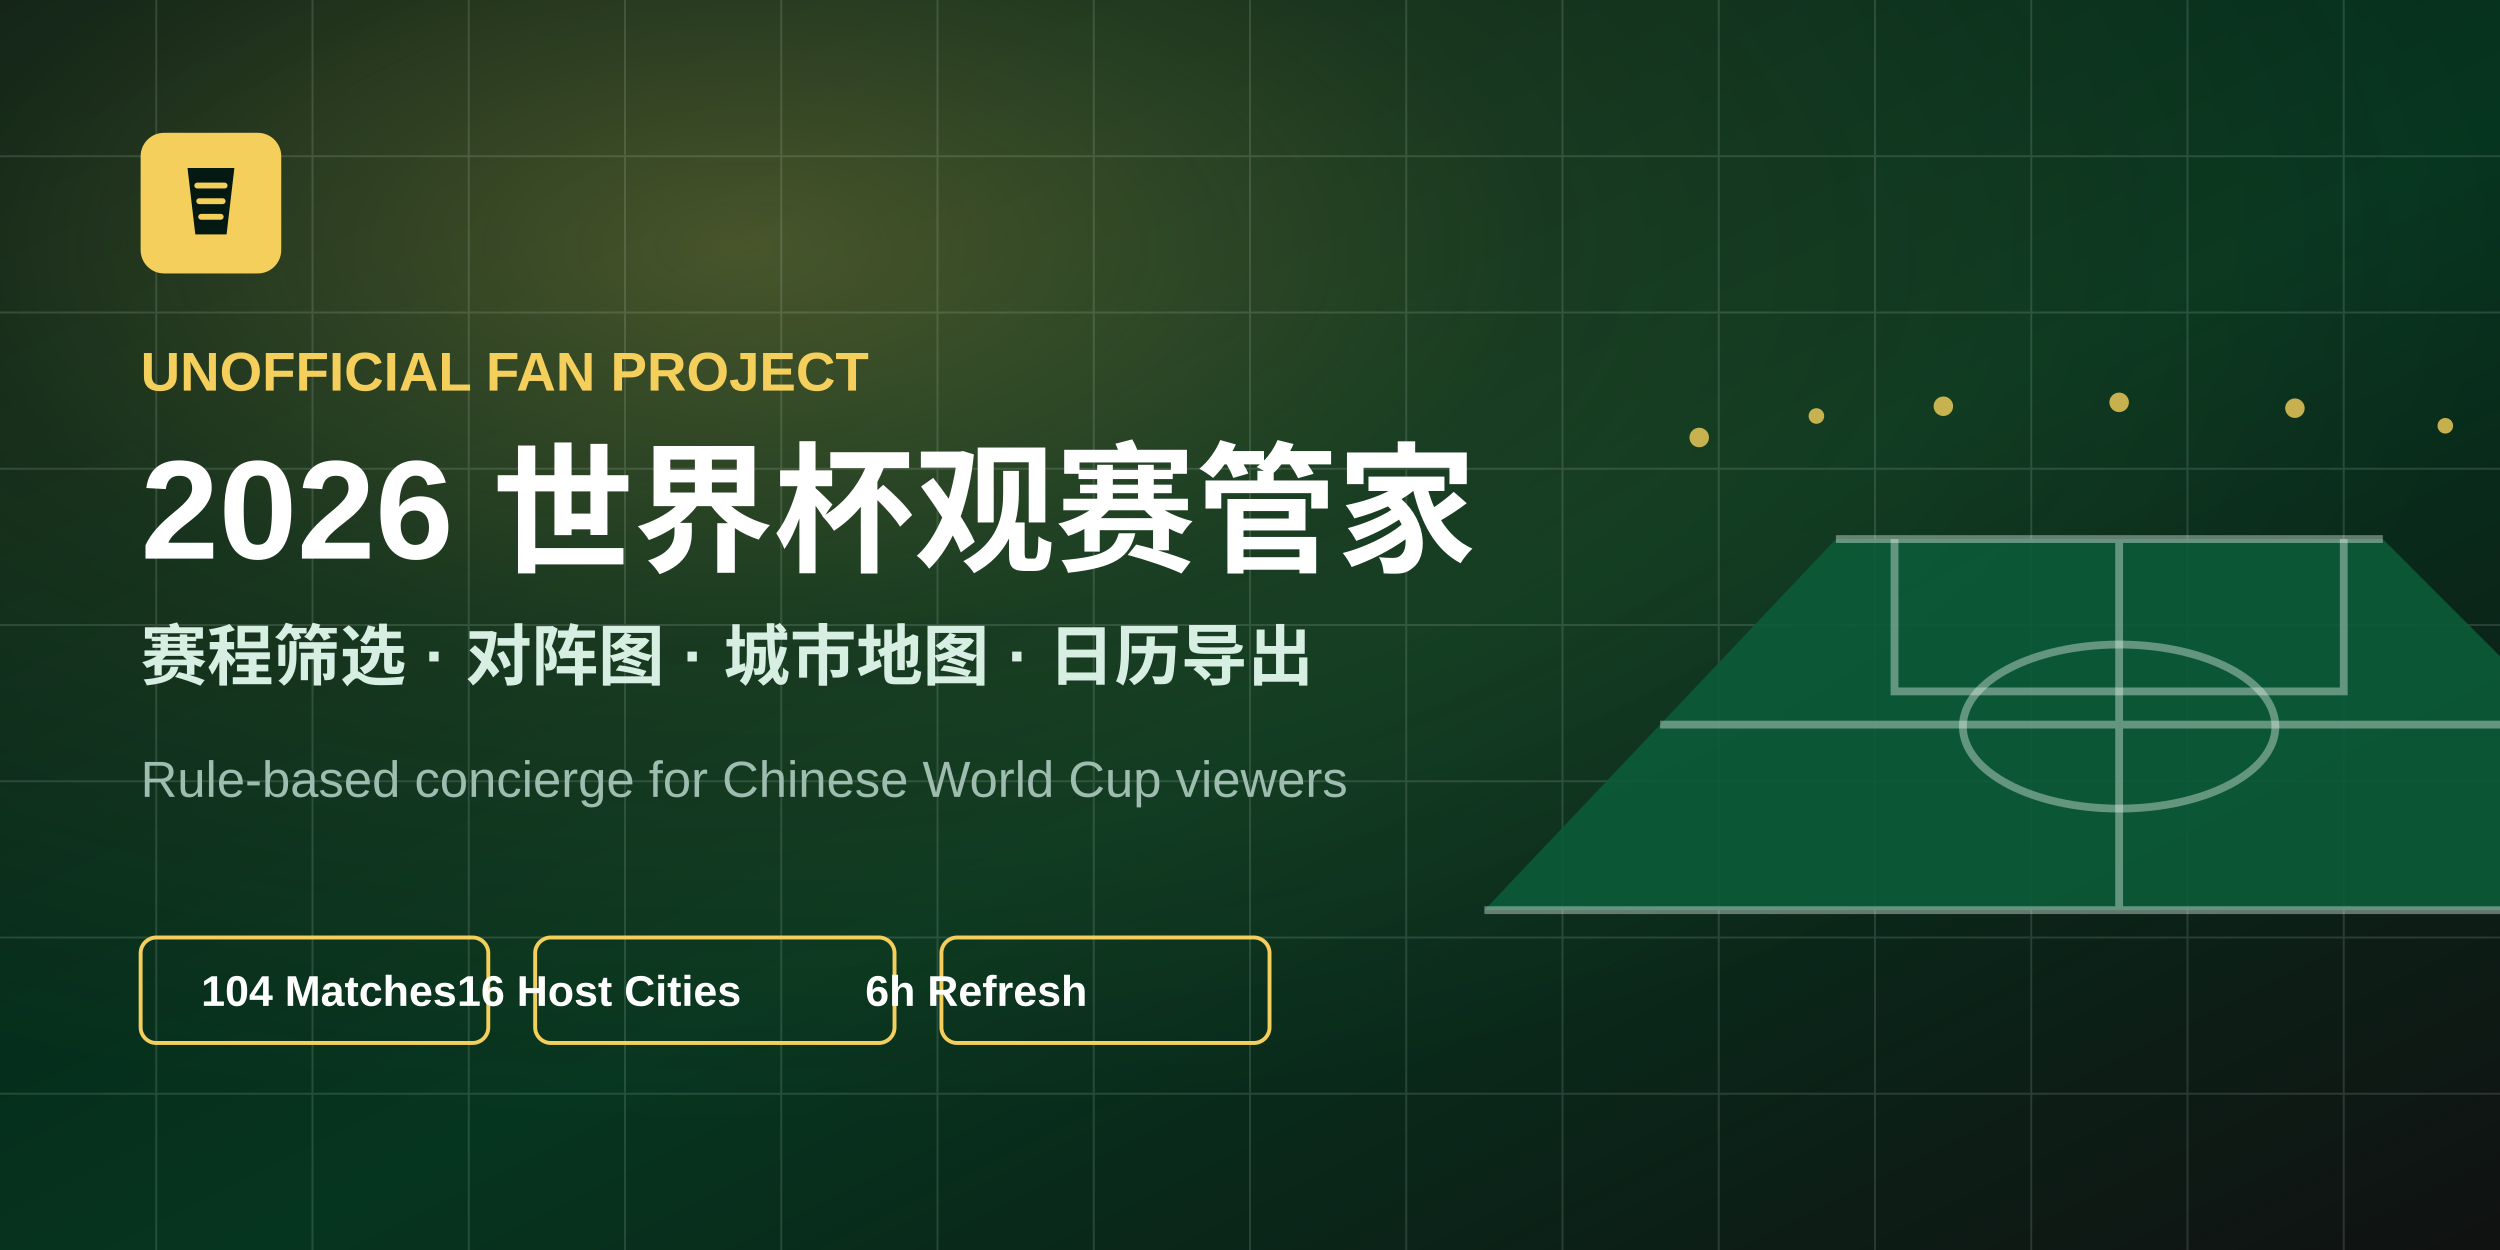
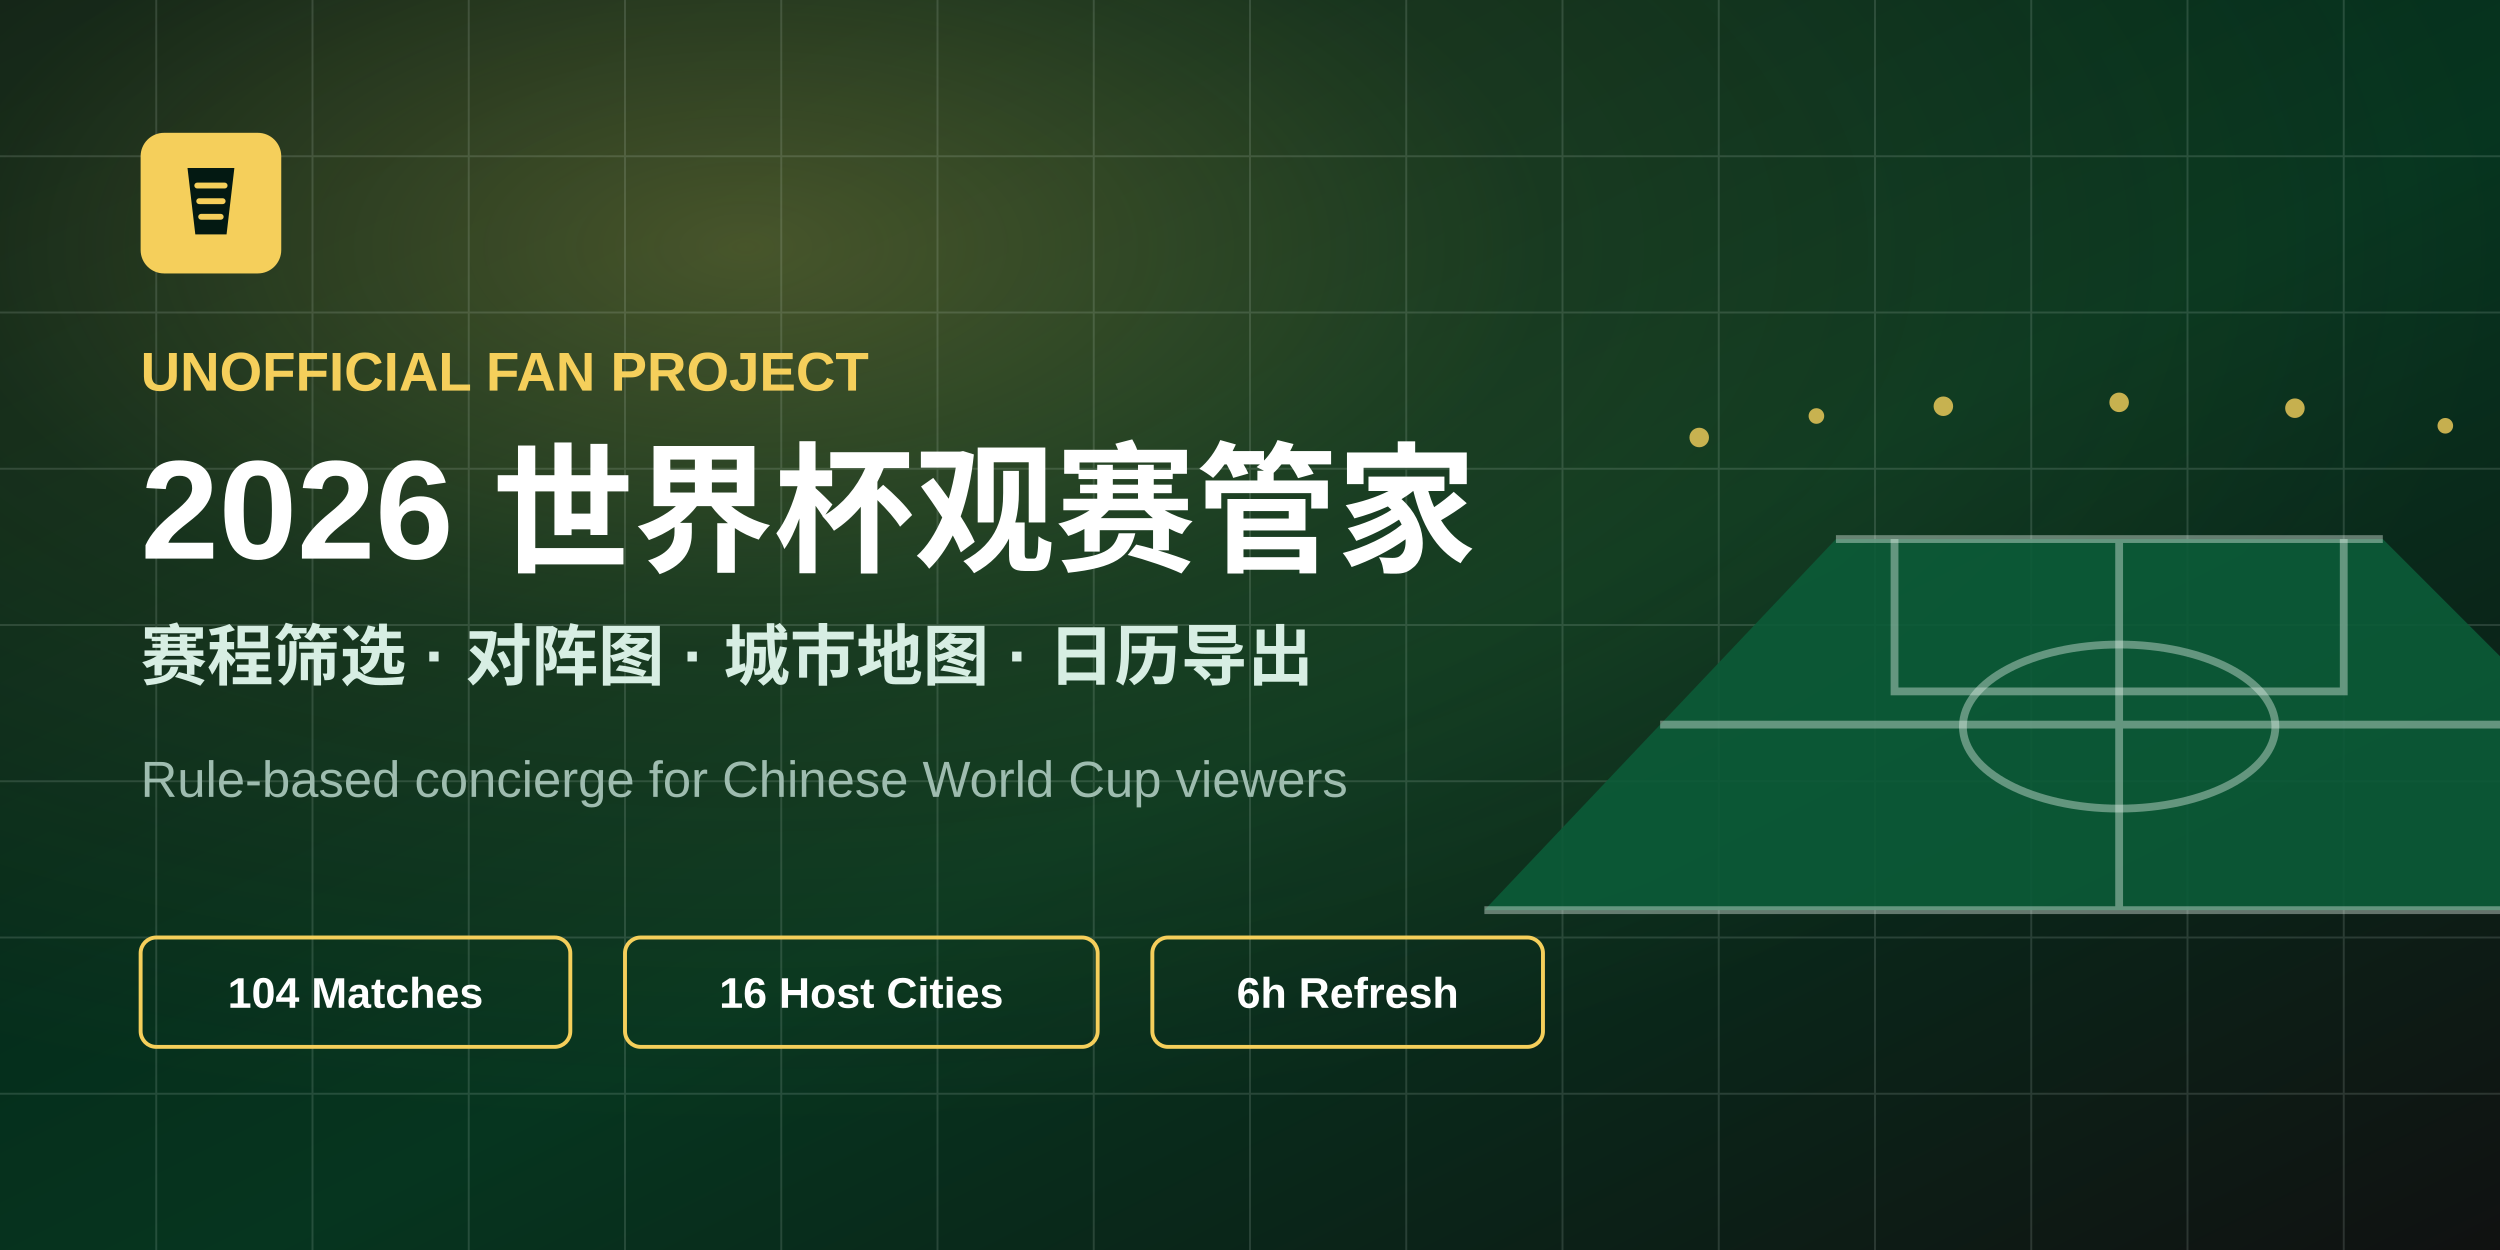
<svg xmlns="http://www.w3.org/2000/svg" width="1280" height="640" viewBox="0 0 1280 640">
  <defs>
    <linearGradient id="bg" x1="0" y1="0" x2="1" y2="1">
      <stop offset="0" stop-color="#031912" />
      <stop offset=".55" stop-color="#06351f" />
      <stop offset="1" stop-color="#101111" />
    </linearGradient>
    <radialGradient id="light" cx="30%" cy="20%" r="70%">
      <stop offset="0" stop-color="#f5cf5b" stop-opacity=".28" />
      <stop offset=".45" stop-color="#f5cf5b" stop-opacity=".08" />
      <stop offset="1" stop-color="#f5cf5b" stop-opacity="0" />
    </radialGradient>
  </defs>
  <rect width="1280" height="640" fill="url(#bg)" />
  <rect width="1280" height="640" fill="url(#light)" />
  <g opacity=".14" stroke="#e8f5ee">
    <path d="M0 80h1280M0 160h1280M0 240h1280M0 320h1280M0 400h1280M0 480h1280M0 560h1280" />
    <path d="M80 0v640M160 0v640M240 0v640M320 0v640M400 0v640M480 0v640M560 0v640M640 0v640M720 0v640M800 0v640M880 0v640M960 0v640M1040 0v640M1120 0v640M1200 0v640" />
  </g>
  <g transform="translate(72 68)">
    <rect x="0" y="0" width="72" height="72" rx="12" fill="#f5cf5b" />
    <path d="M24 18h24l-4 34H28L24 18Z" fill="#031912" />
    <path d="M29 27h14M30 35h12M31 43h10" stroke="#f5cf5b" stroke-width="3" stroke-linecap="round" />
  </g>
  <text x="72" y="200" fill="#f5cf5b" font-family="Arial, Helvetica, sans-serif" font-size="28" font-weight="700">UNOFFICIAL FAN PROJECT</text>
  <text x="72" y="286" fill="#ffffff" font-family="Arial, Helvetica, sans-serif" font-size="72" font-weight="900">2026 世界杯观赛管家</text>
  <text x="72" y="348" fill="#d7eee3" font-family="Arial, Helvetica, sans-serif" font-size="34" font-weight="700">赛程筛选 · 对阵图 · 城市地图 · 日历导出</text>
  <text x="72" y="408" fill="#9ebcaf" font-family="Arial, Helvetica, sans-serif" font-size="26">Rule-based concierge for Chinese World Cup viewers</text>
-   <g transform="translate(72 480)" fill="none" stroke="#f5cf5b" stroke-width="2">
-     <rect x="0" y="0" width="178" height="54" rx="8" />
-     <rect x="202" y="0" width="184" height="54" rx="8" />
-     <rect x="410" y="0" width="168" height="54" rx="8" />
+   <g transform="translate(72 480)">
+     <g>
+       <rect x="0" y="0" width="220" height="56" rx="8" fill="none" stroke="#f5cf5b" stroke-width="2" />
+       <text x="110" y="36" text-anchor="middle" fill="#ffffff" font-family="Arial, Helvetica, sans-serif" font-size="22" font-weight="700">104 Matches</text>
+     </g>
+     <g transform="translate(248 0)">
+       <rect x="0" y="0" width="242" height="56" rx="8" fill="none" stroke="#f5cf5b" stroke-width="2" />
+       <text x="121" y="36" text-anchor="middle" fill="#ffffff" font-family="Arial, Helvetica, sans-serif" font-size="22" font-weight="700">16 Host Cities</text>
+     </g>
+     <g transform="translate(518 0)">
+       <rect x="0" y="0" width="200" height="56" rx="8" fill="none" stroke="#f5cf5b" stroke-width="2" />
+       <text x="100" y="36" text-anchor="middle" fill="#ffffff" font-family="Arial, Helvetica, sans-serif" font-size="22" font-weight="700">6h Refresh</text>
+     </g>
  </g>
-   <text x="103" y="515" fill="#ffffff" font-family="Arial, Helvetica, sans-serif" font-size="22" font-weight="700">104 Matches</text>
-   <text x="234" y="515" fill="#ffffff" font-family="Arial, Helvetica, sans-serif" font-size="22" font-weight="700">16 Host Cities</text>
-   <text x="443" y="515" fill="#ffffff" font-family="Arial, Helvetica, sans-serif" font-size="22" font-weight="700">6h Refresh</text>
  <g transform="translate(760 206)">
    <path d="M0 260 180 70h280l190 190H0Z" fill="#0b5b37" opacity=".9" />
    <path d="M180 70h280M90 165h550M0 260h650M325 70v190" stroke="#e8f5ee" stroke-opacity=".4" stroke-width="4" fill="none" />
    <ellipse cx="325" cy="166" rx="80" ry="42" stroke="#e8f5ee" stroke-opacity=".4" stroke-width="4" fill="none" />
    <path d="M210 70v78h230V70" stroke="#e8f5ee" stroke-opacity=".4" stroke-width="4" fill="none" />
    <g fill="#f5cf5b" opacity=".8">
      <circle cx="110" cy="18" r="5" />
      <circle cx="170" cy="7" r="4" />
      <circle cx="235" cy="2" r="5" />
      <circle cx="325" cy="0" r="5" />
      <circle cx="415" cy="3" r="5" />
      <circle cx="492" cy="12" r="4" />
      <circle cx="558" cy="28" r="5" />
    </g>
  </g>
</svg>
